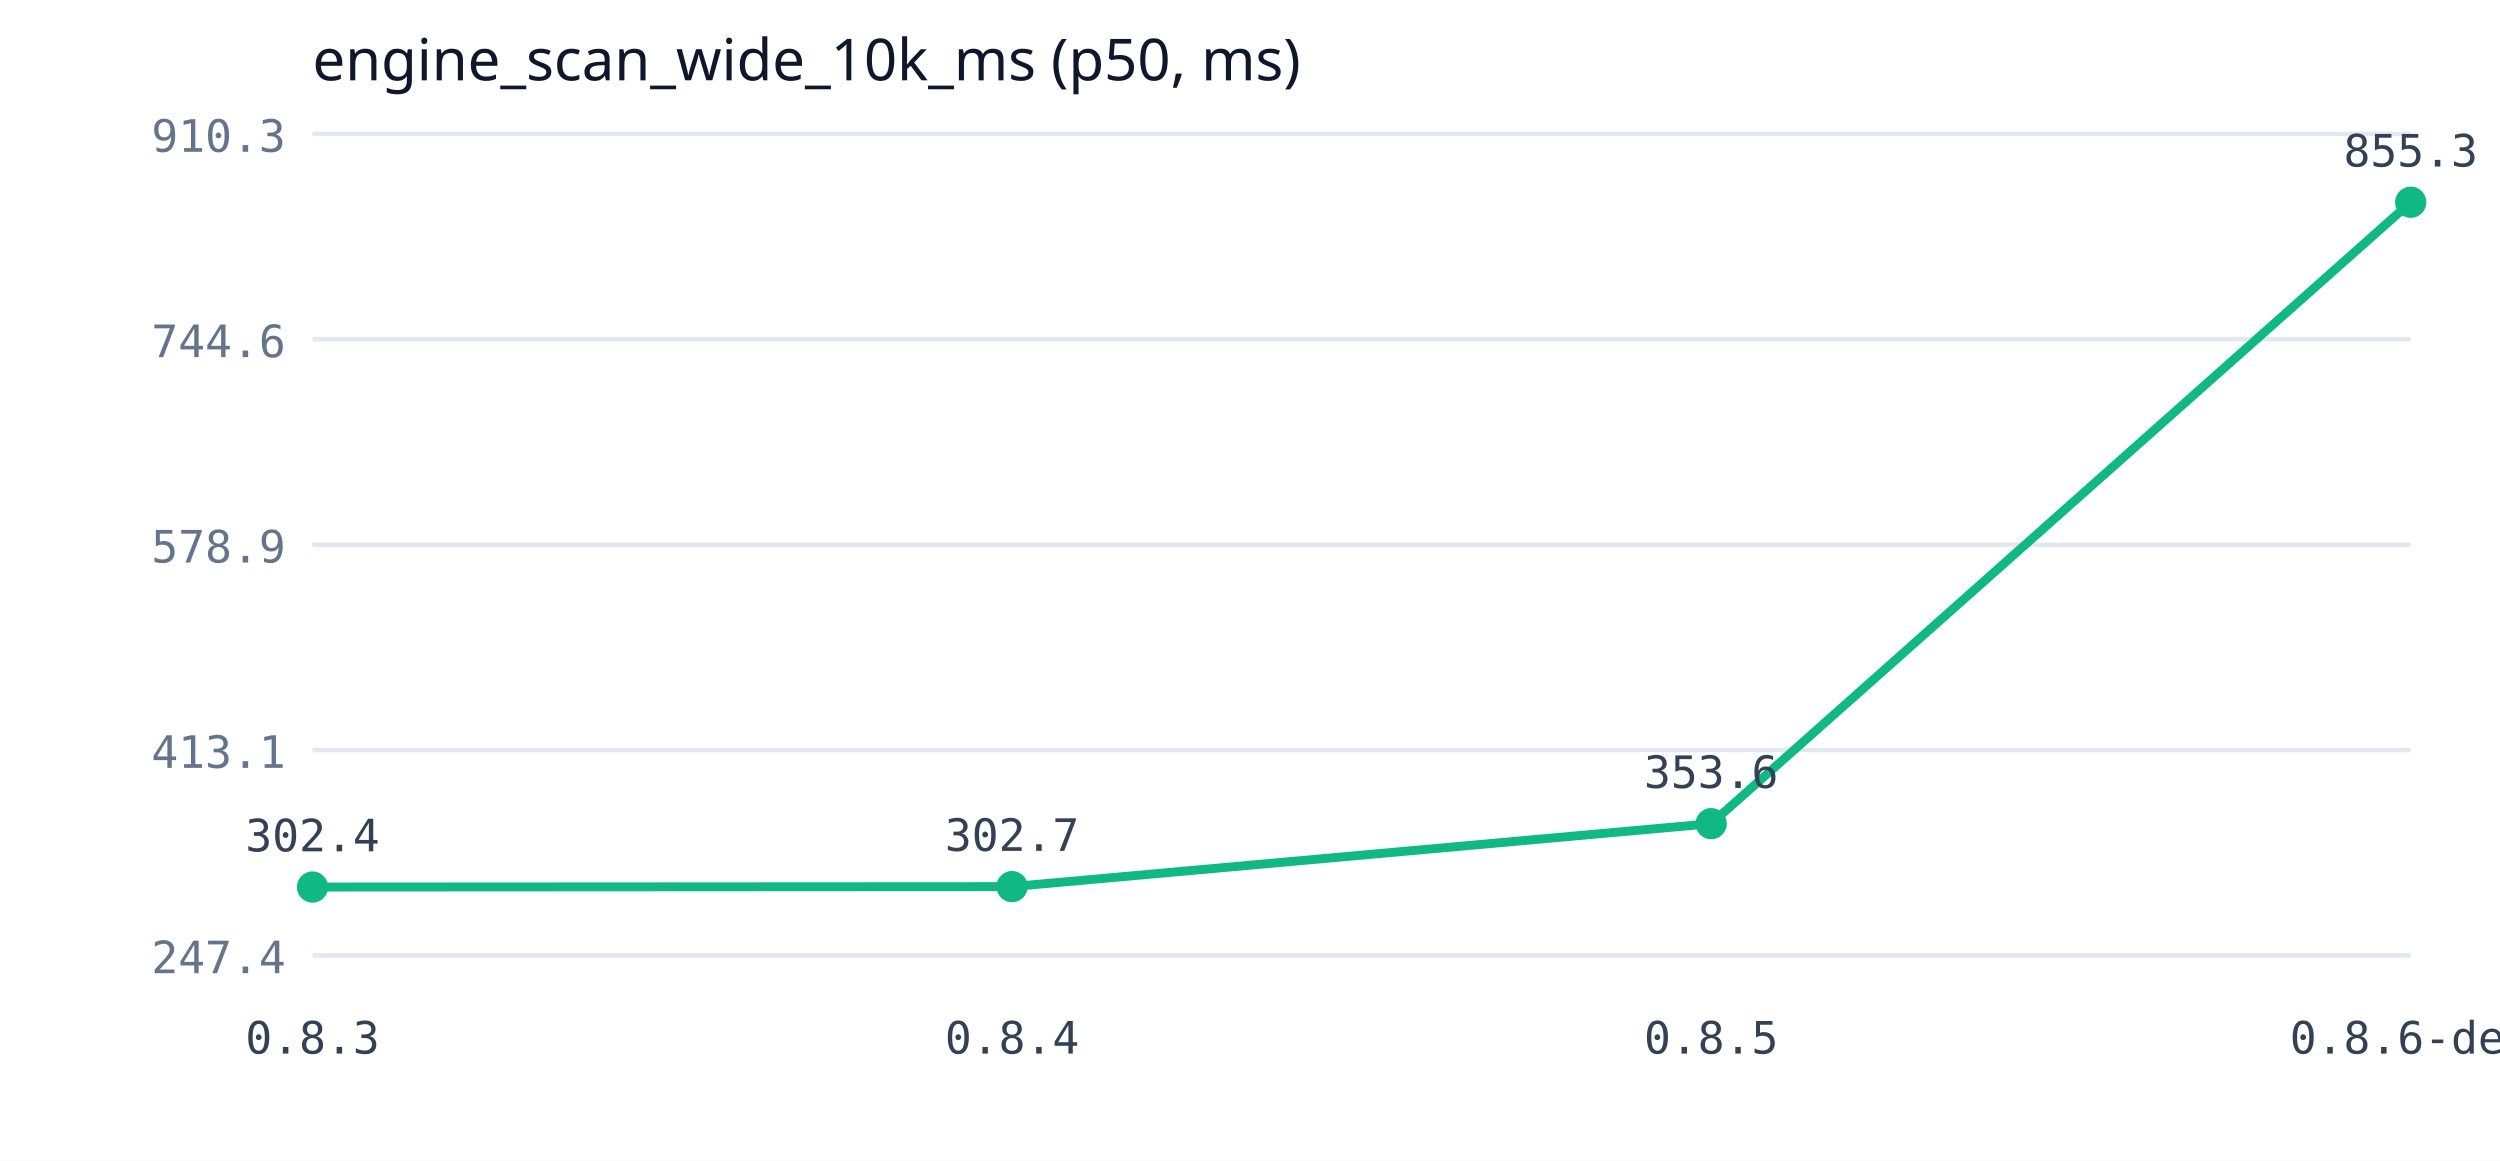
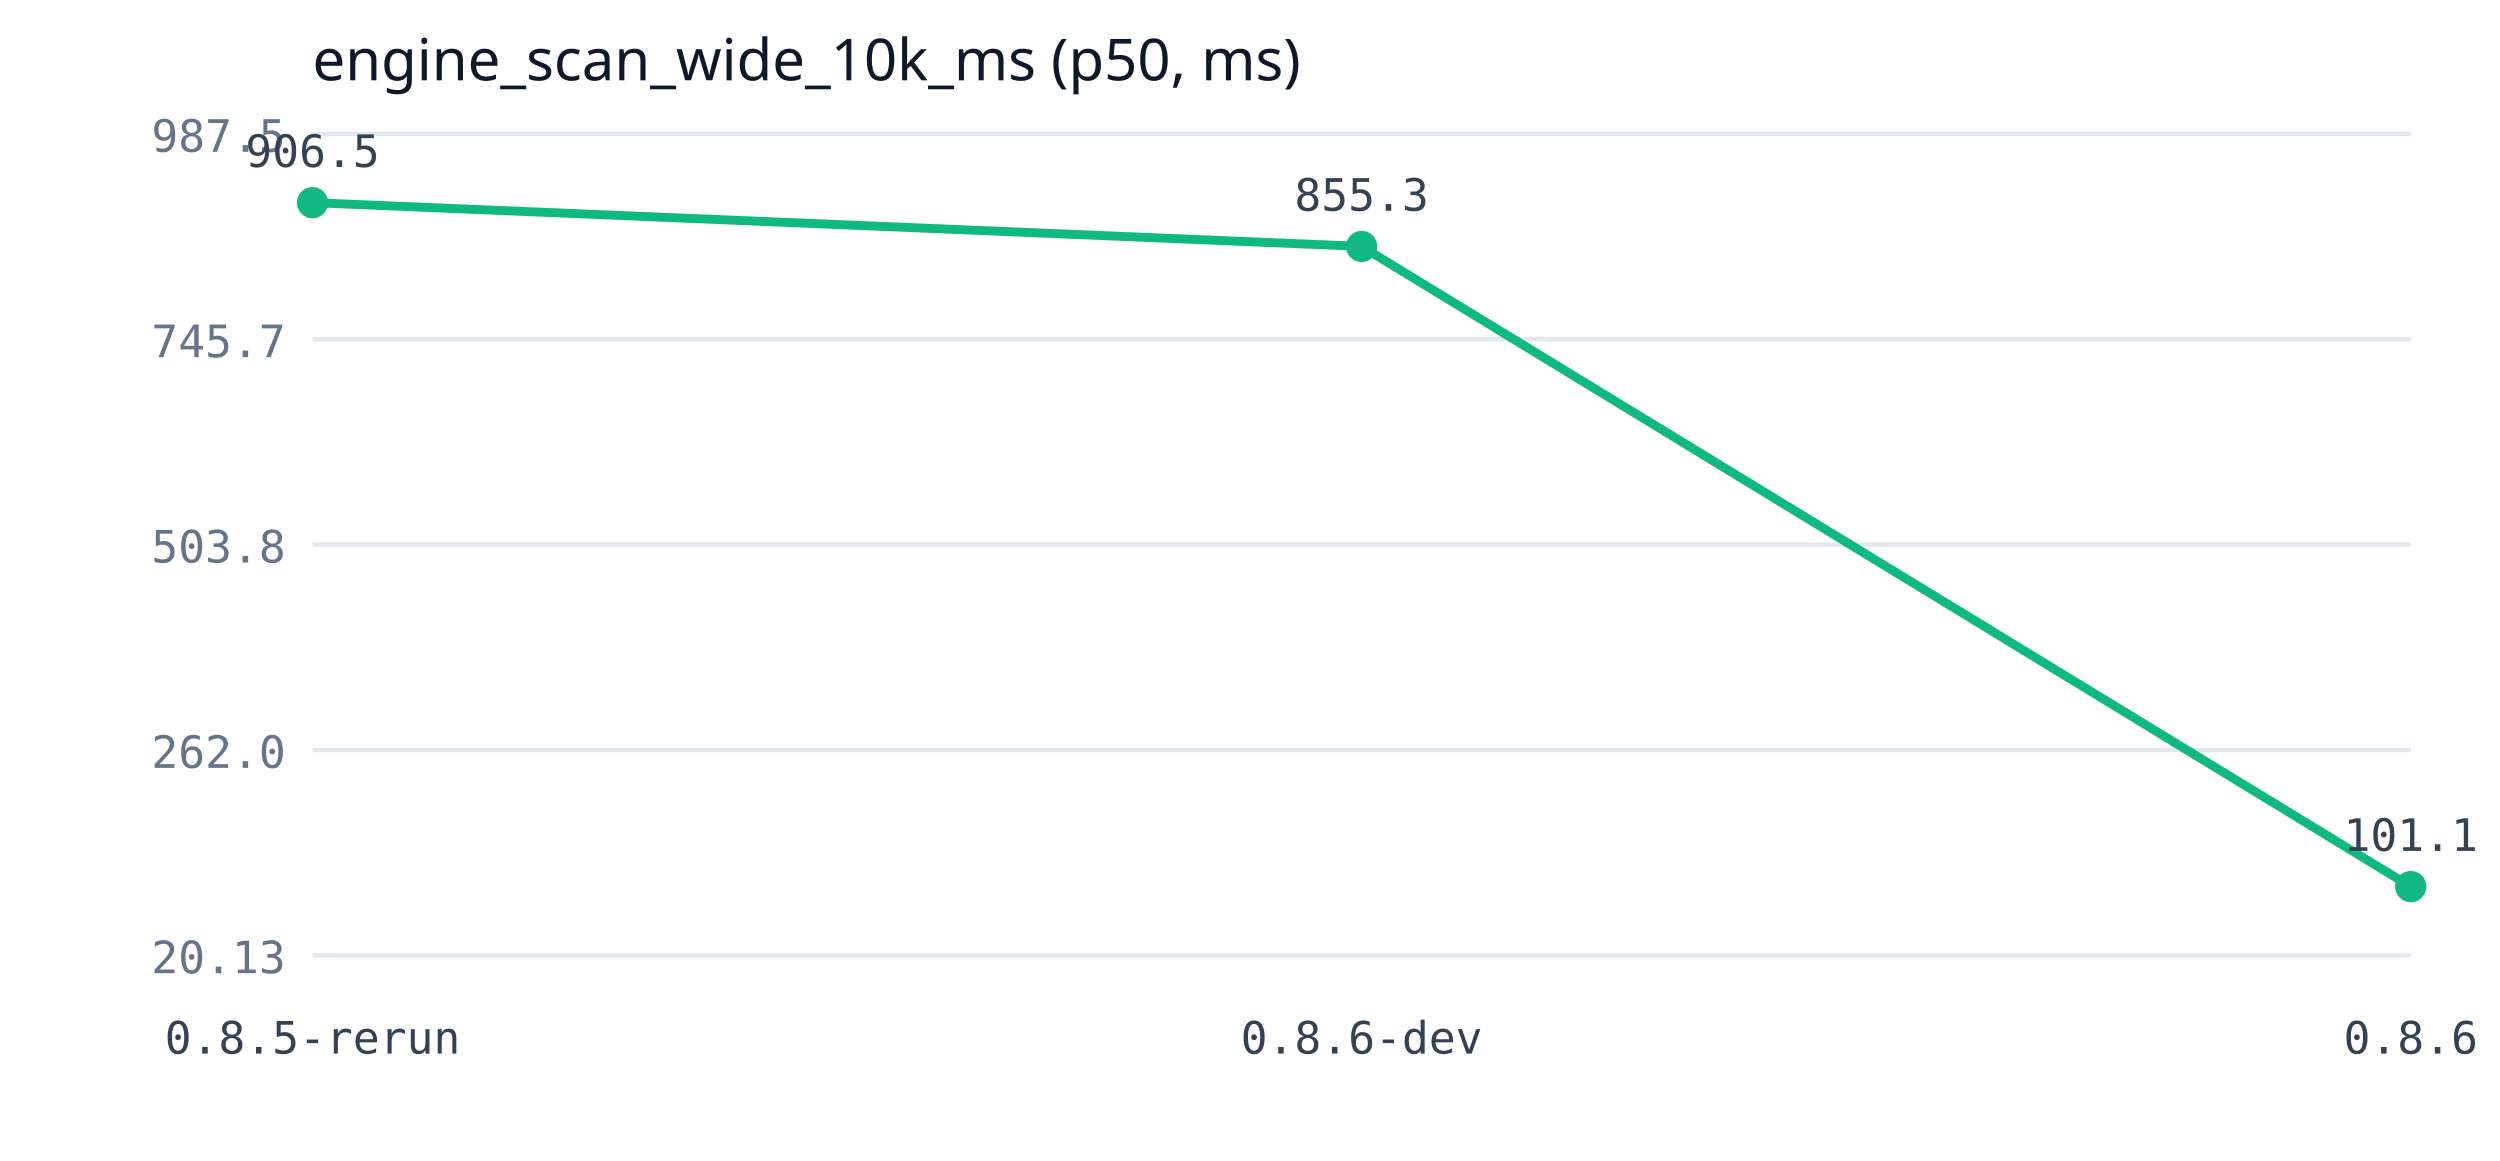
<svg xmlns="http://www.w3.org/2000/svg" width="560" height="260" viewBox="0 0 560 260">
  <rect width="560" height="260" fill="#ffffff" />
  <text x="70" y="18" font-family="Segoe UI" font-size="13" fill="#0f172a">engine_scan_wide_10k_ms (p50, ms)</text>
  <line x1="70" y1="214" x2="540" y2="214" stroke="#e2e8f0" stroke-width="1" />
-   <text x="64" y="218" font-family="Consolas" font-size="10" fill="#64748b" text-anchor="end">247.4</text>
+   <text x="64" y="218" font-family="Consolas" font-size="10" fill="#64748b" text-anchor="end">20.13</text>
  <line x1="70" y1="168" x2="540" y2="168" stroke="#e2e8f0" stroke-width="1" />
-   <text x="64" y="172" font-family="Consolas" font-size="10" fill="#64748b" text-anchor="end">413.1</text>
+   <text x="64" y="172" font-family="Consolas" font-size="10" fill="#64748b" text-anchor="end">262.0</text>
  <line x1="70" y1="122" x2="540" y2="122" stroke="#e2e8f0" stroke-width="1" />
-   <text x="64" y="126" font-family="Consolas" font-size="10" fill="#64748b" text-anchor="end">578.9</text>
+   <text x="64" y="126" font-family="Consolas" font-size="10" fill="#64748b" text-anchor="end">503.8</text>
  <line x1="70" y1="76" x2="540" y2="76" stroke="#e2e8f0" stroke-width="1" />
-   <text x="64" y="80" font-family="Consolas" font-size="10" fill="#64748b" text-anchor="end">744.6</text>
+   <text x="64" y="80" font-family="Consolas" font-size="10" fill="#64748b" text-anchor="end">745.7</text>
  <line x1="70" y1="30" x2="540" y2="30" stroke="#e2e8f0" stroke-width="1" />
-   <text x="64" y="34" font-family="Consolas" font-size="10" fill="#64748b" text-anchor="end">910.3</text>
-   <polyline points="70,198.7 226.7,198.6 383.3,184.5 540,45.3" fill="none" stroke="#10b981" stroke-width="2" />
-   <circle cx="70" cy="198.7" r="3.5" fill="#10b981" />
-   <text x="70" y="190.7" font-family="Consolas" font-size="10" fill="#334155" text-anchor="middle">302.4</text>
-   <text x="70" y="236" font-family="Consolas" font-size="10" fill="#334155" text-anchor="middle">0.8.3</text>
-   <circle cx="226.7" cy="198.6" r="3.5" fill="#10b981" />
-   <text x="226.7" y="190.6" font-family="Consolas" font-size="10" fill="#334155" text-anchor="middle">302.7</text>
-   <text x="226.7" y="236" font-family="Consolas" font-size="10" fill="#334155" text-anchor="middle">0.8.4</text>
-   <circle cx="383.3" cy="184.5" r="3.5" fill="#10b981" />
-   <text x="383.3" y="176.5" font-family="Consolas" font-size="10" fill="#334155" text-anchor="middle">353.6</text>
-   <text x="383.3" y="236" font-family="Consolas" font-size="10" fill="#334155" text-anchor="middle">0.8.5</text>
-   <circle cx="540" cy="45.3" r="3.5" fill="#10b981" />
-   <text x="540" y="37.3" font-family="Consolas" font-size="10" fill="#334155" text-anchor="middle">855.3</text>
-   <text x="540" y="236" font-family="Consolas" font-size="10" fill="#334155" text-anchor="middle">0.8.6-dev</text>
+   <text x="64" y="34" font-family="Consolas" font-size="10" fill="#64748b" text-anchor="end">987.5</text>
+   <polyline points="70,45.4 305,55.2 540,198.6" fill="none" stroke="#10b981" stroke-width="2" />
+   <circle cx="70" cy="45.4" r="3.5" fill="#10b981" />
+   <text x="70" y="37.4" font-family="Consolas" font-size="10" fill="#334155" text-anchor="middle">906.5</text>
+   <text x="70" y="236" font-family="Consolas" font-size="10" fill="#334155" text-anchor="middle">0.8.5-rerun</text>
+   <circle cx="305" cy="55.2" r="3.5" fill="#10b981" />
+   <text x="305" y="47.2" font-family="Consolas" font-size="10" fill="#334155" text-anchor="middle">855.3</text>
+   <text x="305" y="236" font-family="Consolas" font-size="10" fill="#334155" text-anchor="middle">0.8.6-dev</text>
+   <circle cx="540" cy="198.6" r="3.5" fill="#10b981" />
+   <text x="540" y="190.6" font-family="Consolas" font-size="10" fill="#334155" text-anchor="middle">101.1</text>
+   <text x="540" y="236" font-family="Consolas" font-size="10" fill="#334155" text-anchor="middle">0.8.6</text>
</svg>
